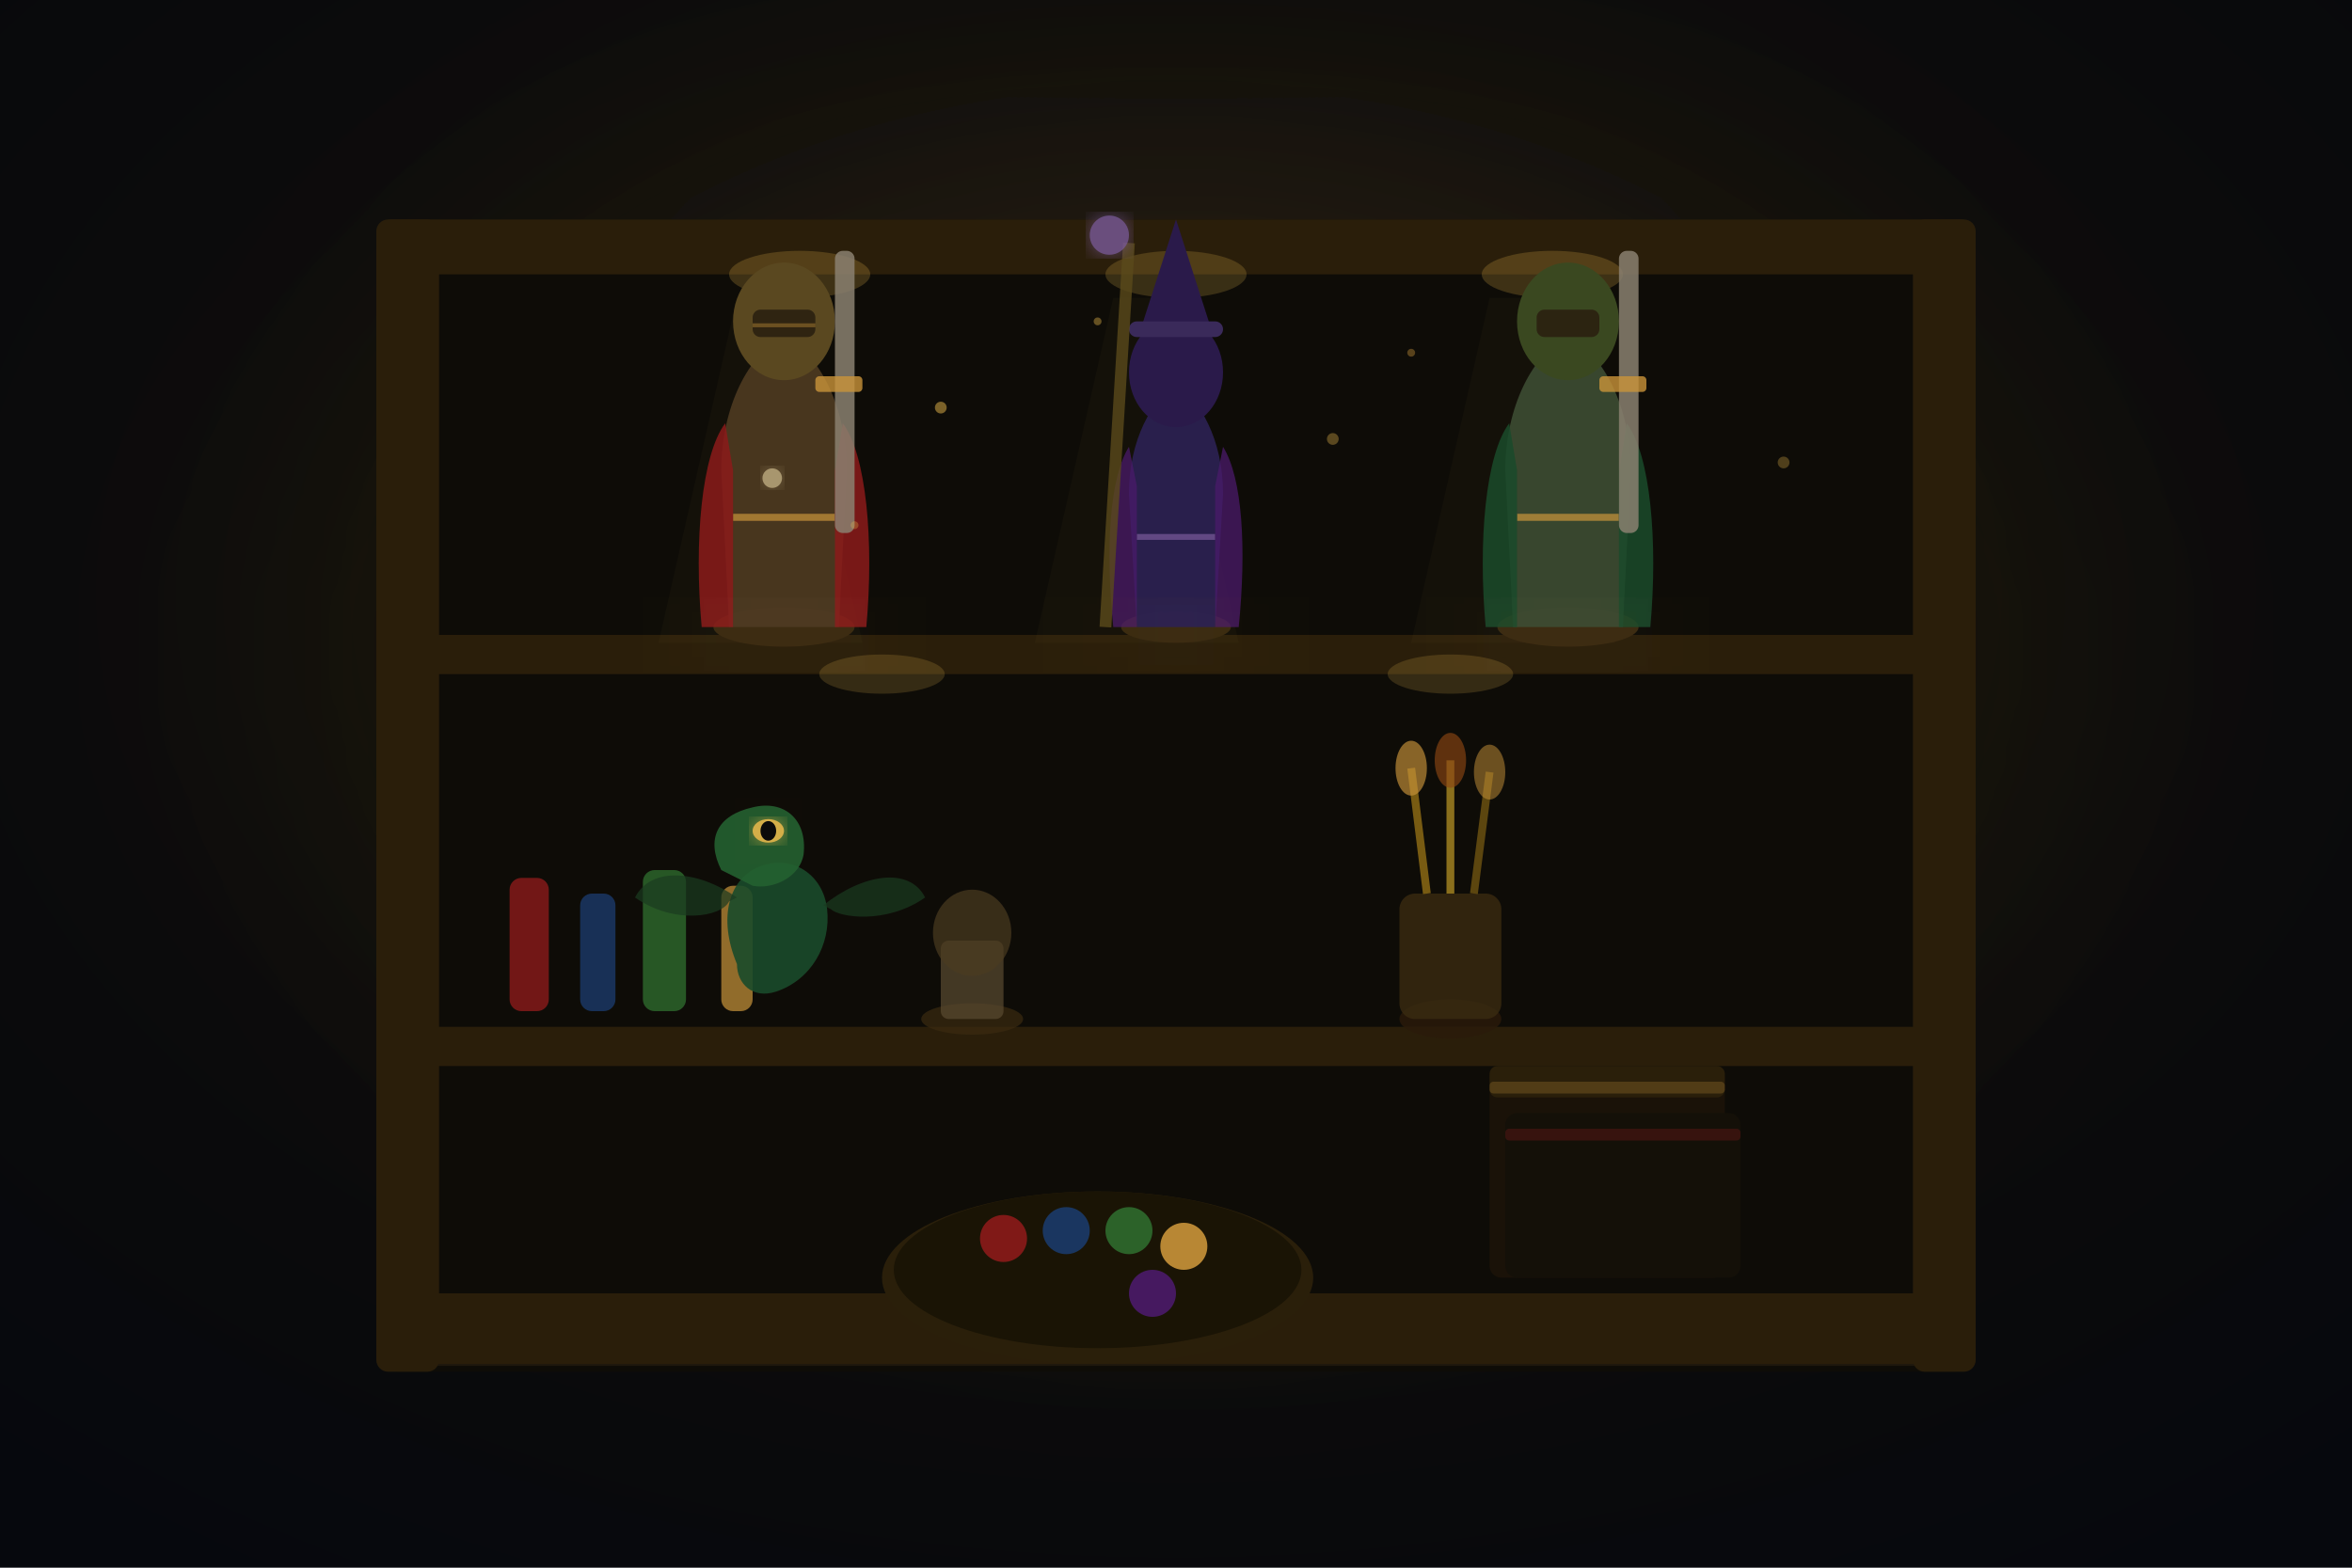
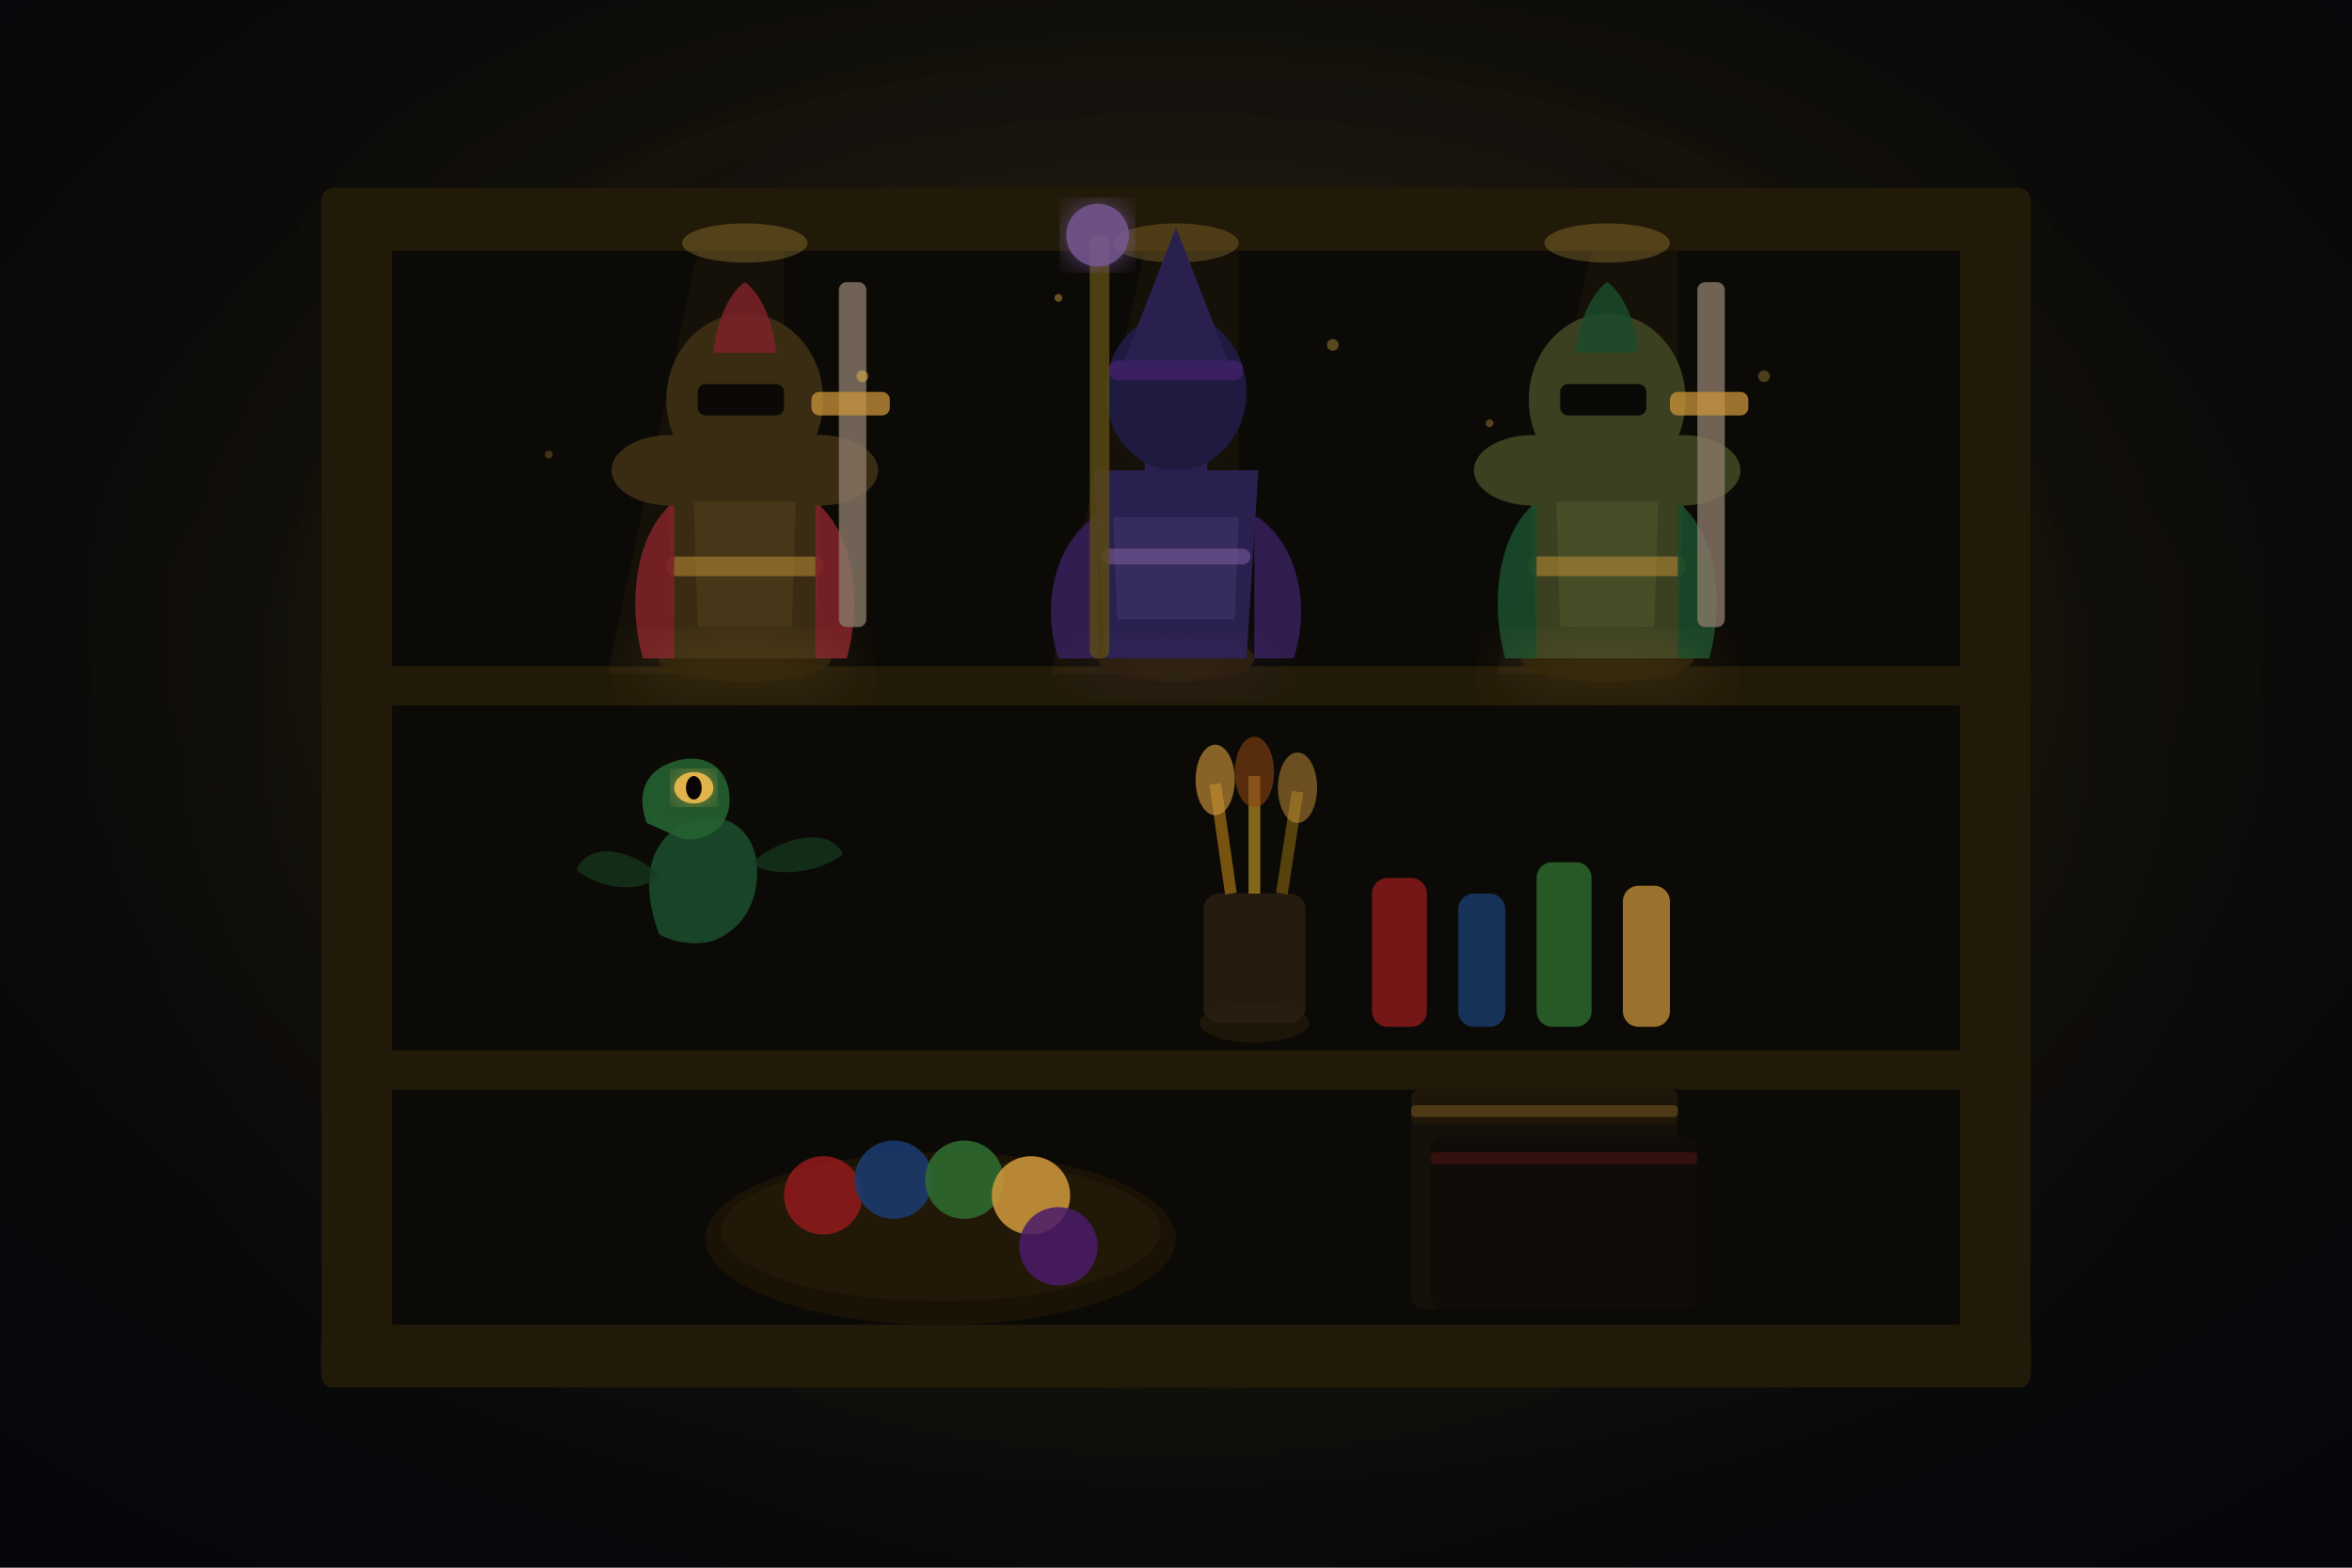
- <svg xmlns="http://www.w3.org/2000/svg" viewBox="0 0 600 400" width="600" height="400">
+ <svg xmlns="http://www.w3.org/2000/svg" viewBox="0 0 600 400">
  <defs>
-     <radialGradient id="bg" cx="50%" cy="38%" r="75%">
-       <stop offset="0%" stop-color="#14100a" />
-       <stop offset="100%" stop-color="#06080D" />
+     <radialGradient id="bg" cx="50%" cy="40%" r="75%">
+       <stop offset="0%" stop-color="#141008" />
+       <stop offset="100%" stop-color="#05070C" />
    </radialGradient>
-     <radialGradient id="gl1" cx="50%" cy="50%" r="50%">
-       <stop offset="0%" stop-color="#C9943A" stop-opacity="0.2" />
+     <radialGradient id="ga" cx="50%" cy="50%" r="50%">
+       <stop offset="0%" stop-color="#C9943A" stop-opacity="0.22" />
      <stop offset="100%" stop-color="#C9943A" stop-opacity="0" />
    </radialGradient>
-     <filter id="blur1">
-       <feGaussianBlur stdDeviation="32" />
+     <filter id="f1">
+       <feGaussianBlur stdDeviation="40" />
    </filter>
-     <filter id="blur2">
-       <feGaussianBlur stdDeviation="16" />
+     <filter id="f2">
+       <feGaussianBlur stdDeviation="18" />
    </filter>
-     <filter id="glow">
-       <feGaussianBlur stdDeviation="3" result="b" />
+     <filter id="f3">
+       <feGaussianBlur stdDeviation="8" />
+     </filter>
+     <filter id="fg">
+       <feGaussianBlur stdDeviation="4" result="b" />
      <feMerge>
        <feMergeNode in="b" />
        <feMergeNode in="SourceGraphic" />
      </feMerge>
    </filter>
  </defs>
  <rect width="600" height="400" fill="url(#bg)" />
-   <ellipse cx="300" cy="165" rx="265" ry="185" fill="url(#gl1)" filter="url(#blur1)" />
-   <rect x="96" y="56" width="408" height="294" rx="6" fill="#0e0c07" />
-   <rect x="98" y="58" width="404" height="290" rx="5" fill="none" stroke="#2a2010" stroke-width="1" opacity="0.6" />
-   <rect x="96" y="56" width="408" height="14" rx="4" fill="#2a1e0a" />
-   <rect x="96" y="330" width="408" height="18" rx="4" fill="#2a1e0a" />
-   <rect x="96" y="56" width="16" height="294" rx="3" fill="#2a1e0a" />
-   <rect x="488" y="56" width="16" height="294" rx="3" fill="#2a1e0a" />
-   <rect x="96" y="162" width="408" height="10" rx="2" fill="#2a1e0a" />
-   <rect x="96" y="262" width="408" height="10" rx="2" fill="#2a1e0a" />
-   <ellipse cx="204" cy="70" rx="18" ry="6" fill="#E8B84B" opacity="0.22" />
-   <ellipse cx="300" cy="70" rx="18" ry="6" fill="#E8B84B" opacity="0.2" />
-   <ellipse cx="396" cy="70" rx="18" ry="6" fill="#E8B84B" opacity="0.22" />
-   <path d="M188 76 L168 164 L220 164 L200 76 Z" fill="#E8B84B" fill-opacity="0.03" />
-   <path d="M284 76 L264 164 L316 164 L296 76 Z" fill="#E8B84B" fill-opacity="0.03" />
-   <path d="M380 76 L360 164 L412 164 L392 76 Z" fill="#E8B84B" fill-opacity="0.03" />
-   <ellipse cx="200" cy="160" rx="18" ry="5" fill="#3a2a10" />
-   <path d="M184 120 C184 104 191 90 200 86 C209 90 216 104 216 120 L214 160 L186 160 Z" fill="#4a3820" opacity="0.95" />
-   <path d="M187 132 L213 132" stroke="#C9943A" stroke-width="1.8" opacity="0.7" />
-   <path d="M185 108 C179 116 177 138 179 160 L187 160 L187 120 Z" fill="#8B1A1A" opacity="0.85" />
-   <path d="M215 108 C221 116 223 138 221 160 L213 160 L213 120 Z" fill="#8B1A1A" opacity="0.85" />
-   <ellipse cx="200" cy="82" rx="13" ry="15" fill="#5a4820" />
-   <rect x="192" y="79" width="16" height="7" rx="2" fill="#2a2010" opacity="0.9" />
-   <line x1="192" y1="83" x2="208" y2="83" stroke="#C9943A" stroke-opacity="0.4" stroke-width="1" />
-   <rect x="213" y="64" width="5" height="72" rx="2" fill="#8a8070" opacity="0.85" />
-   <rect x="208" y="96" width="12" height="4" rx="1" fill="#C9943A" opacity="0.8" />
-   <circle cx="197" cy="122" r="2.5" fill="#E8D5A3" opacity="0.6" filter="url(#glow)" />
-   <ellipse cx="300" cy="160" rx="14" ry="4" fill="#3a2a10" />
-   <path d="M288 126 C288 112 294 102 300 98 C306 102 312 112 312 126 L310 160 L290 160 Z" fill="#2a2050" opacity="0.95" />
-   <path d="M290 137 L310 137" stroke="#7A5A9A" stroke-width="1.5" opacity="0.7" />
-   <path d="M288 114 C283 122 282 140 284 160 L290 160 L290 124 Z" fill="#4a1a6a" opacity="0.75" />
-   <path d="M312 114 C317 122 318 140 316 160 L310 160 L310 124 Z" fill="#4a1a6a" opacity="0.75" />
-   <ellipse cx="300" cy="95" rx="12" ry="14" fill="#2a1a4a" />
-   <path d="M291 84 L300 56 L309 84 Z" fill="#2a1a4a" />
-   <rect x="288" y="82" width="24" height="4" rx="2" fill="#3a2a5a" />
-   <line x1="288" y1="62" x2="282" y2="160" stroke="#5a4a1a" stroke-width="3" opacity="0.8" />
-   <circle cx="283" cy="60" r="5" fill="#7A5A9A" opacity="0.8" filter="url(#glow)" />
-   <ellipse cx="400" cy="160" rx="18" ry="5" fill="#3a2a10" />
-   <path d="M384 120 C384 104 391 90 400 86 C409 90 416 104 416 120 L414 160 L386 160 Z" fill="#3a4830" opacity="0.95" />
-   <path d="M387 132 L413 132" stroke="#C9943A" stroke-width="1.8" opacity="0.7" />
-   <path d="M385 108 C379 116 377 138 379 160 L387 160 L387 120 Z" fill="#1a4a2a" opacity="0.85" />
-   <path d="M415 108 C421 116 423 138 421 160 L413 160 L413 120 Z" fill="#1a4a2a" opacity="0.85" />
-   <ellipse cx="400" cy="82" rx="13" ry="15" fill="#3a4820" />
-   <rect x="392" y="79" width="16" height="7" rx="2" fill="#2a2010" opacity="0.9" />
-   <rect x="413" y="64" width="5" height="72" rx="2" fill="#8a8070" opacity="0.85" />
-   <rect x="408" y="96" width="12" height="4" rx="1" fill="#C9943A" opacity="0.8" />
-   <ellipse cx="200" cy="162" rx="30" ry="8" fill="#E8B84B" fill-opacity="0.1" filter="url(#blur2)" />
-   <ellipse cx="300" cy="162" rx="28" ry="8" fill="#E8B84B" fill-opacity="0.08" filter="url(#blur2)" />
-   <ellipse cx="400" cy="162" rx="30" ry="8" fill="#E8B84B" fill-opacity="0.1" filter="url(#blur2)" />
-   <ellipse cx="225" cy="172" rx="16" ry="5" fill="#E8B84B" opacity="0.18" />
-   <ellipse cx="370" cy="172" rx="16" ry="5" fill="#E8B84B" opacity="0.18" />
-   <ellipse cx="370" cy="260" rx="13" ry="5" fill="#2a1a0a" opacity="0.8" />
-   <rect x="357" y="228" width="26" height="32" rx="4" fill="#3a2a10" opacity="0.8" />
-   <line x1="364" y1="228" x2="360" y2="196" stroke="#8B6914" stroke-width="2" opacity="0.85" />
-   <line x1="370" y1="228" x2="370" y2="194" stroke="#a08020" stroke-width="2" opacity="0.85" />
-   <line x1="376" y1="228" x2="380" y2="197" stroke="#6a5010" stroke-width="2" opacity="0.85" />
-   <ellipse cx="360" cy="196" rx="4" ry="7" fill="#C9943A" opacity="0.65" />
-   <ellipse cx="370" cy="194" rx="4" ry="7" fill="#8B4513" opacity="0.65" />
-   <ellipse cx="380" cy="197" rx="4" ry="7" fill="#C9943A" opacity="0.5" />
-   <rect x="130" y="224" width="10" height="34" rx="3" fill="#8B1A1A" opacity="0.8" />
-   <rect x="148" y="228" width="9" height="30" rx="3" fill="#1a3a6a" opacity="0.8" />
-   <rect x="164" y="222" width="11" height="36" rx="3" fill="#2d6a2d" opacity="0.8" />
-   <rect x="184" y="226" width="8" height="32" rx="3" fill="#C9943A" opacity="0.7" />
-   <ellipse cx="248" cy="260" rx="13" ry="4" fill="#3a2a10" opacity="0.7" />
-   <rect x="240" y="240" width="16" height="20" rx="2" fill="#5a4a30" opacity="0.7" />
-   <ellipse cx="248" cy="238" rx="10" ry="11" fill="#4a3a20" opacity="0.7" />
-   <path d="M188 246 C183 234 186 224 194 221 C202 218 210 223 211 232 C212 241 207 250 198 253 C192 255 188 251 188 246 Z" fill="#1a4a2a" opacity="0.9" />
-   <path d="M210 231 C220 223 232 221 236 229 C226 236 214 234 212 232 Z" fill="#1a3a20" opacity="0.7" />
-   <path d="M188 229 C178 222 166 221 162 229 C172 236 184 234 186 230 Z" fill="#1a3a20" opacity="0.7" />
-   <path d="M184 222 C180 214 183 208 192 206 C200 204 206 209 205 218 C204 224 197 227 192 226 Z" fill="#246030" opacity="0.9" />
-   <ellipse cx="196" cy="212" rx="4" ry="3" fill="#E8B84B" opacity="0.9" filter="url(#glow)" />
-   <ellipse cx="196" cy="212" rx="2" ry="2.5" fill="#0a0a0a" />
-   <circle cx="196" cy="212" r="7" fill="#E8B84B" opacity="0.14" filter="url(#blur2)" />
-   <ellipse cx="280" cy="326" rx="55" ry="22" fill="#2a1f0a" />
-   <ellipse cx="280" cy="324" rx="52" ry="20" fill="#1a1405" />
-   <circle cx="256" cy="316" r="6" fill="#8B1A1A" opacity="0.9" />
-   <circle cx="272" cy="314" r="6" fill="#1a3a6a" opacity="0.9" />
-   <circle cx="288" cy="314" r="6" fill="#2d6a2d" opacity="0.9" />
-   <circle cx="302" cy="318" r="6" fill="#C9943A" opacity="0.9" />
-   <circle cx="294" cy="330" r="6" fill="#4a1a6a" opacity="0.9" />
-   <rect x="380" y="272" width="60" height="54" rx="3" fill="#1a1208" />
-   <rect x="380" y="272" width="60" height="8" rx="2" fill="#2a1f0a" />
-   <rect x="380" y="276" width="60" height="3" rx="1" fill="#C9943A" opacity="0.25" />
-   <rect x="384" y="284" width="60" height="42" rx="3" fill="#141008" />
-   <rect x="384" y="288" width="60" height="3" rx="1" fill="#8B1A1A" opacity="0.3" />
-   <circle cx="240" cy="104" r="1.5" fill="#E8B84B" opacity="0.5" />
-   <circle cx="280" cy="82" r="1" fill="#E8B84B" opacity="0.4" />
-   <circle cx="340" cy="112" r="1.5" fill="#E8B84B" opacity="0.35" />
-   <circle cx="360" cy="90" r="1" fill="#C9943A" opacity="0.4" />
-   <circle cx="218" cy="134" r="1" fill="#E8B84B" opacity="0.3" />
-   <circle cx="455" cy="118" r="1.5" fill="#E8B84B" opacity="0.3" />
+   <ellipse cx="300" cy="180" rx="270" ry="200" fill="url(#ga)" filter="url(#f1)" />
+   <rect x="82" y="48" width="436" height="306" rx="6" fill="#0c0a06" />
+   <rect x="84" y="50" width="432" height="302" rx="5" fill="none" stroke="#221a08" stroke-width="1.5" opacity="0.7" />
+   <rect x="82" y="48" width="436" height="16" rx="4" fill="#221a08" />
+   <rect x="82" y="338" width="436" height="16" rx="4" fill="#221a08" />
+   <rect x="82" y="48" width="18" height="306" rx="3" fill="#221a08" />
+   <rect x="500" y="48" width="18" height="306" rx="3" fill="#221a08" />
+   <rect x="82" y="170" width="436" height="10" rx="2" fill="#221a08" />
+   <rect x="82" y="268" width="436" height="10" rx="2" fill="#221a08" />
+   <path d="M178 64 L155 172 L200 172 L200 64 Z" fill="#E8B84B" fill-opacity="0.04" />
+   <path d="M292 64 L268 172 L316 172 L316 64 Z" fill="#E8B84B" fill-opacity="0.04" />
+   <path d="M406 64 L382 172 L428 172 L428 64 Z" fill="#E8B84B" fill-opacity="0.04" />
+   <ellipse cx="190" cy="62" rx="16" ry="5" fill="#E8B84B" opacity="0.25" />
+   <ellipse cx="300" cy="62" rx="16" ry="5" fill="#E8B84B" opacity="0.22" />
+   <ellipse cx="410" cy="62" rx="16" ry="5" fill="#E8B84B" opacity="0.25" />
+   <ellipse cx="190" cy="168" rx="22" ry="6" fill="#2a1e08" opacity="0.9" />
+   <path d="M172 168 L170 116 L210 116 L208 168 Z" fill="#3a2c12" />
+   <path d="M178 160 L177 128 L203 128 L202 160 Z" fill="#4a3818" opacity="0.8" />
+   <rect x="170" y="142" width="40" height="5" rx="2" fill="#C9943A" opacity="0.5" />
+   <path d="M172 128 C162 136 160 154 164 168 L172 168 L172 128 Z" fill="#7D2128" opacity="0.9" />
+   <path d="M208 128 C218 136 220 154 216 168 L208 168 L208 128 Z" fill="#7D2128" opacity="0.9" />
+   <ellipse cx="171" cy="120" rx="15" ry="9" fill="#3a2c12" />
+   <ellipse cx="209" cy="120" rx="15" ry="9" fill="#3a2c12" />
+   <ellipse cx="190" cy="102" rx="20" ry="22" fill="#3a2c12" />
+   <rect x="178" y="98" width="22" height="8" rx="2" fill="#080604" opacity="0.95" />
+   <path d="M182 90 C183 80 187 74 190 72 C193 74 197 80 198 90 Z" fill="#7D2128" opacity="0.85" />
+   <rect x="214" y="72" width="7" height="88" rx="2" fill="#8a7868" opacity="0.8" />
+   <rect x="207" y="100" width="20" height="6" rx="2" fill="#C9943A" opacity="0.75" />
+   <ellipse cx="190" cy="170" rx="28" ry="8" fill="#E8B84B" fill-opacity="0.12" filter="url(#f3)" />
+   <ellipse cx="300" cy="168" rx="20" ry="6" fill="#2a1e08" opacity="0.9" />
+   <path d="M282 168 L279 120 L321 120 L318 168 Z" fill="#2a2050" />
+   <path d="M285 158 L284 132 L316 132 L315 158 Z" fill="#3a3060" opacity="0.8" />
+   <rect x="281" y="140" width="38" height="4" rx="2" fill="#7A5A9A" opacity="0.6" />
+   <path d="M279 132 C268 140 266 156 270 168 L280 168 L280 132 Z" fill="#3a2060" opacity="0.8" />
+   <path d="M321 132 C332 140 334 156 330 168 L320 168 L320 132 Z" fill="#3a2060" opacity="0.8" />
+   <rect x="292" y="112" width="16" height="10" rx="2" fill="#2a2050" />
+   <ellipse cx="300" cy="100" rx="18" ry="20" fill="#1e1a40" />
+   <path d="M286 94 L300 58 L314 94 Z" fill="#2a2050" />
+   <rect x="283" y="92" width="34" height="5" rx="2" fill="#3a2060" />
+   <rect x="278" y="60" width="5" height="108" rx="2" fill="#5a4a14" opacity="0.82" />
+   <circle cx="280" cy="60" r="8" fill="#7A5A9A" opacity="0.85" filter="url(#fg)" />
+   <ellipse cx="300" cy="170" rx="26" ry="7" fill="#7A5A9A" fill-opacity="0.14" filter="url(#f3)" />
+   <ellipse cx="410" cy="168" rx="22" ry="6" fill="#2a1e08" opacity="0.9" />
+   <path d="M392 168 L390 116 L430 116 L428 168 Z" fill="#3a4020" />
+   <path d="M398 160 L397 128 L423 128 L422 160 Z" fill="#4a5028" opacity="0.8" />
+   <rect x="390" y="142" width="40" height="5" rx="2" fill="#C9943A" opacity="0.5" />
+   <path d="M392 128 C382 136 380 154 384 168 L392 168 L392 128 Z" fill="#1a4a2a" opacity="0.9" />
+   <path d="M428 128 C438 136 440 154 436 168 L428 168 L428 128 Z" fill="#1a4a2a" opacity="0.9" />
+   <ellipse cx="391" cy="120" rx="15" ry="9" fill="#3a4020" />
+   <ellipse cx="429" cy="120" rx="15" ry="9" fill="#3a4020" />
+   <ellipse cx="410" cy="102" rx="20" ry="22" fill="#3a4020" />
+   <rect x="398" y="98" width="22" height="8" rx="2" fill="#080604" opacity="0.95" />
+   <path d="M402 90 C403 80 407 74 410 72 C413 74 417 80 418 90 Z" fill="#1a4a2a" opacity="0.85" />
+   <rect x="433" y="72" width="7" height="88" rx="2" fill="#8a7868" opacity="0.8" />
+   <rect x="426" y="100" width="20" height="6" rx="2" fill="#C9943A" opacity="0.75" />
+   <ellipse cx="410" cy="170" rx="28" ry="8" fill="#E8B84B" fill-opacity="0.12" filter="url(#f3)" />
+   <path d="M168 238 C163 224 166 214 175 210 C184 206 192 211 193 220 C194 229 190 237 182 240 C176 242 168 239 168 238 Z" fill="#1a4a2a" opacity="0.9" />
+   <path d="M192 220 C200 213 212 211 215 218 C207 224 196 223 193 221 Z" fill="#153a20" opacity="0.7" />
+   <path d="M168 223 C160 216 150 215 147 222 C155 228 165 227 167 224 Z" fill="#153a20" opacity="0.7" />
+   <path d="M165 210 C162 202 165 196 173 194 C181 192 187 197 186 206 C185 212 179 215 174 214 Z" fill="#246030" opacity="0.9" />
+   <ellipse cx="177" cy="201" rx="5" ry="4" fill="#E8B84B" opacity="0.96" filter="url(#fg)" />
+   <ellipse cx="177" cy="201" rx="2" ry="3" fill="#080506" />
+   <circle cx="177" cy="201" r="9" fill="#E8B84B" opacity="0.2" filter="url(#f2)" />
+   <rect x="350" y="224" width="14" height="38" rx="4" fill="#8B1A1A" opacity="0.82" />
+   <rect x="372" y="228" width="12" height="34" rx="4" fill="#1a3a6a" opacity="0.82" />
+   <rect x="392" y="220" width="14" height="42" rx="4" fill="#2d6a2d" opacity="0.82" />
+   <rect x="414" y="226" width="12" height="36" rx="4" fill="#C9943A" opacity="0.75" />
+   <ellipse cx="320" cy="261" rx="14" ry="5" fill="#1e1608" opacity="0.9" />
+   <rect x="307" y="228" width="26" height="33" rx="4" fill="#2a1e10" opacity="0.85" />
+   <line x1="314" y1="228" x2="310" y2="200" stroke="#8B6010" stroke-width="3" opacity="0.85" />
+   <line x1="320" y1="228" x2="320" y2="198" stroke="#a08020" stroke-width="3" opacity="0.8" />
+   <line x1="327" y1="228" x2="331" y2="202" stroke="#6a5010" stroke-width="3" opacity="0.8" />
+   <ellipse cx="310" cy="199" rx="5" ry="9" fill="#C9943A" opacity="0.65" />
+   <ellipse cx="320" cy="197" rx="5" ry="9" fill="#8B4513" opacity="0.6" />
+   <ellipse cx="331" cy="201" rx="5" ry="9" fill="#C9943A" opacity="0.5" />
+   <ellipse cx="240" cy="316" rx="60" ry="22" fill="#1a1205" />
+   <ellipse cx="240" cy="314" rx="56" ry="18" fill="#221808" />
+   <circle cx="210" cy="305" r="10" fill="#8B1A1A" opacity="0.9" />
+   <circle cx="228" cy="301" r="10" fill="#1a3a6a" opacity="0.9" />
+   <circle cx="246" cy="301" r="10" fill="#2d6a2d" opacity="0.9" />
+   <circle cx="263" cy="305" r="10" fill="#C9943A" opacity="0.9" />
+   <circle cx="270" cy="318" r="10" fill="#4a1a6a" opacity="0.85" />
+   <rect x="360" y="278" width="68" height="56" rx="3" fill="#14100a" />
+   <rect x="360" y="278" width="68" height="9" rx="2" fill="#1e1608" />
+   <rect x="360" y="282" width="68" height="3" rx="1" fill="#C9943A" opacity="0.28" />
+   <rect x="365" y="290" width="68" height="44" rx="3" fill="#100c08" />
+   <rect x="365" y="294" width="68" height="3" rx="1" fill="#8B1A1A" opacity="0.3" />
+   <circle cx="220" cy="96" r="1.5" fill="#E8B84B" opacity="0.5" />
+   <circle cx="270" cy="76" r="1" fill="#E8B84B" opacity="0.4" />
+   <circle cx="340" cy="88" r="1.5" fill="#E8B84B" opacity="0.35" />
+   <circle cx="380" cy="108" r="1" fill="#C9943A" opacity="0.4" />
+   <circle cx="450" cy="96" r="1.5" fill="#E8B84B" opacity="0.3" />
+   <circle cx="140" cy="116" r="1" fill="#C9943A" opacity="0.3" />
</svg>
